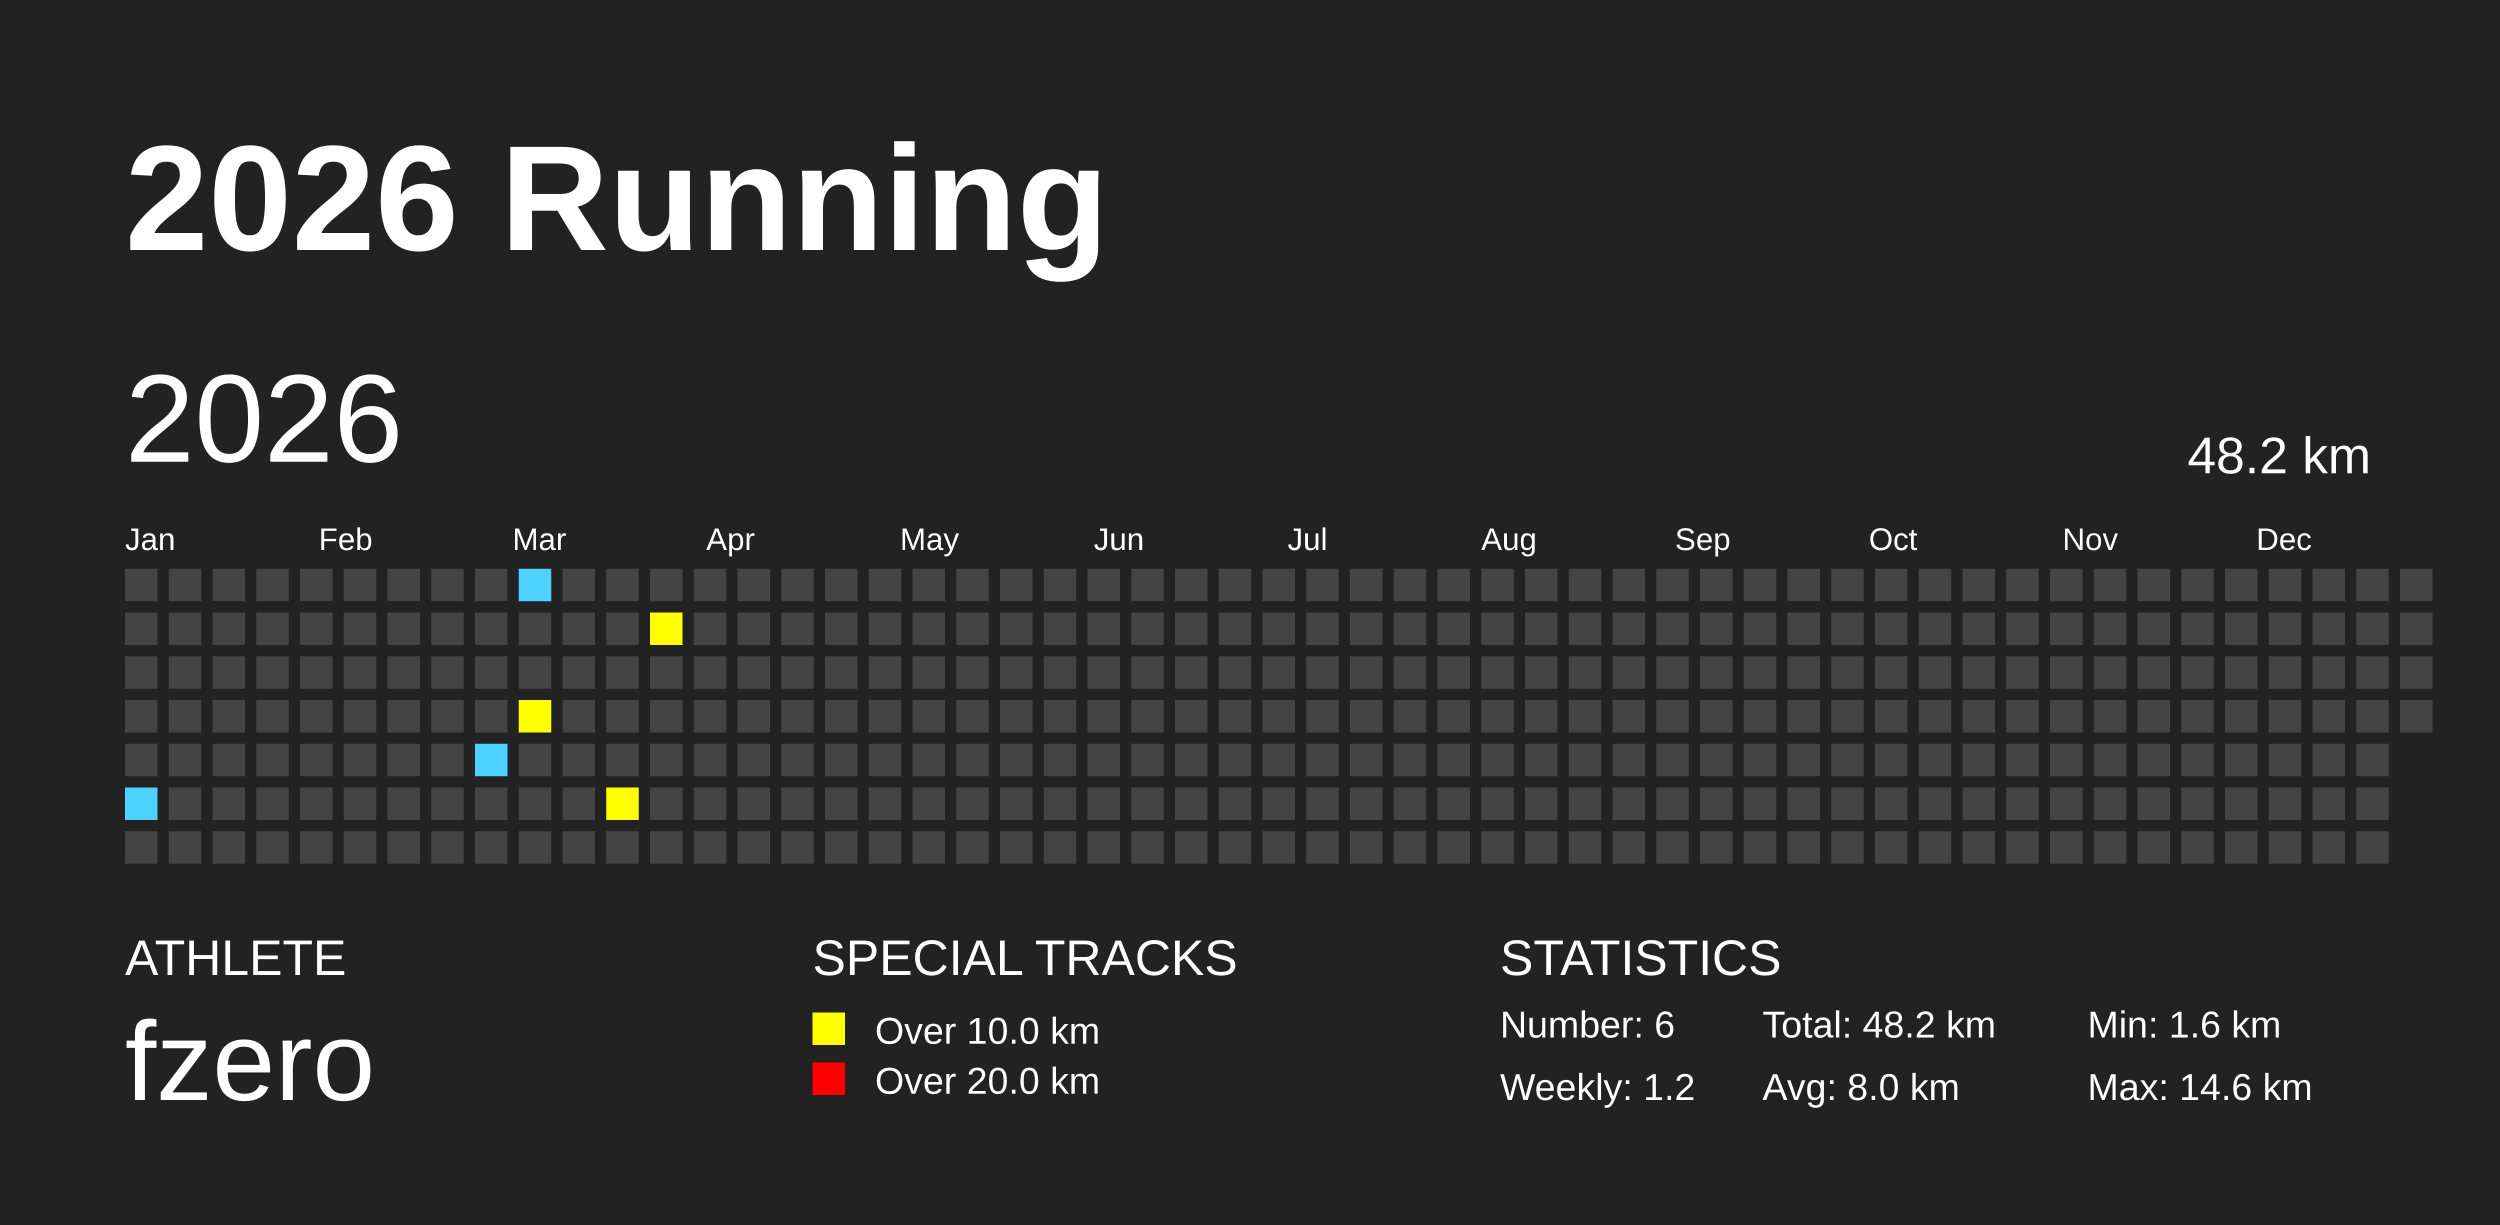
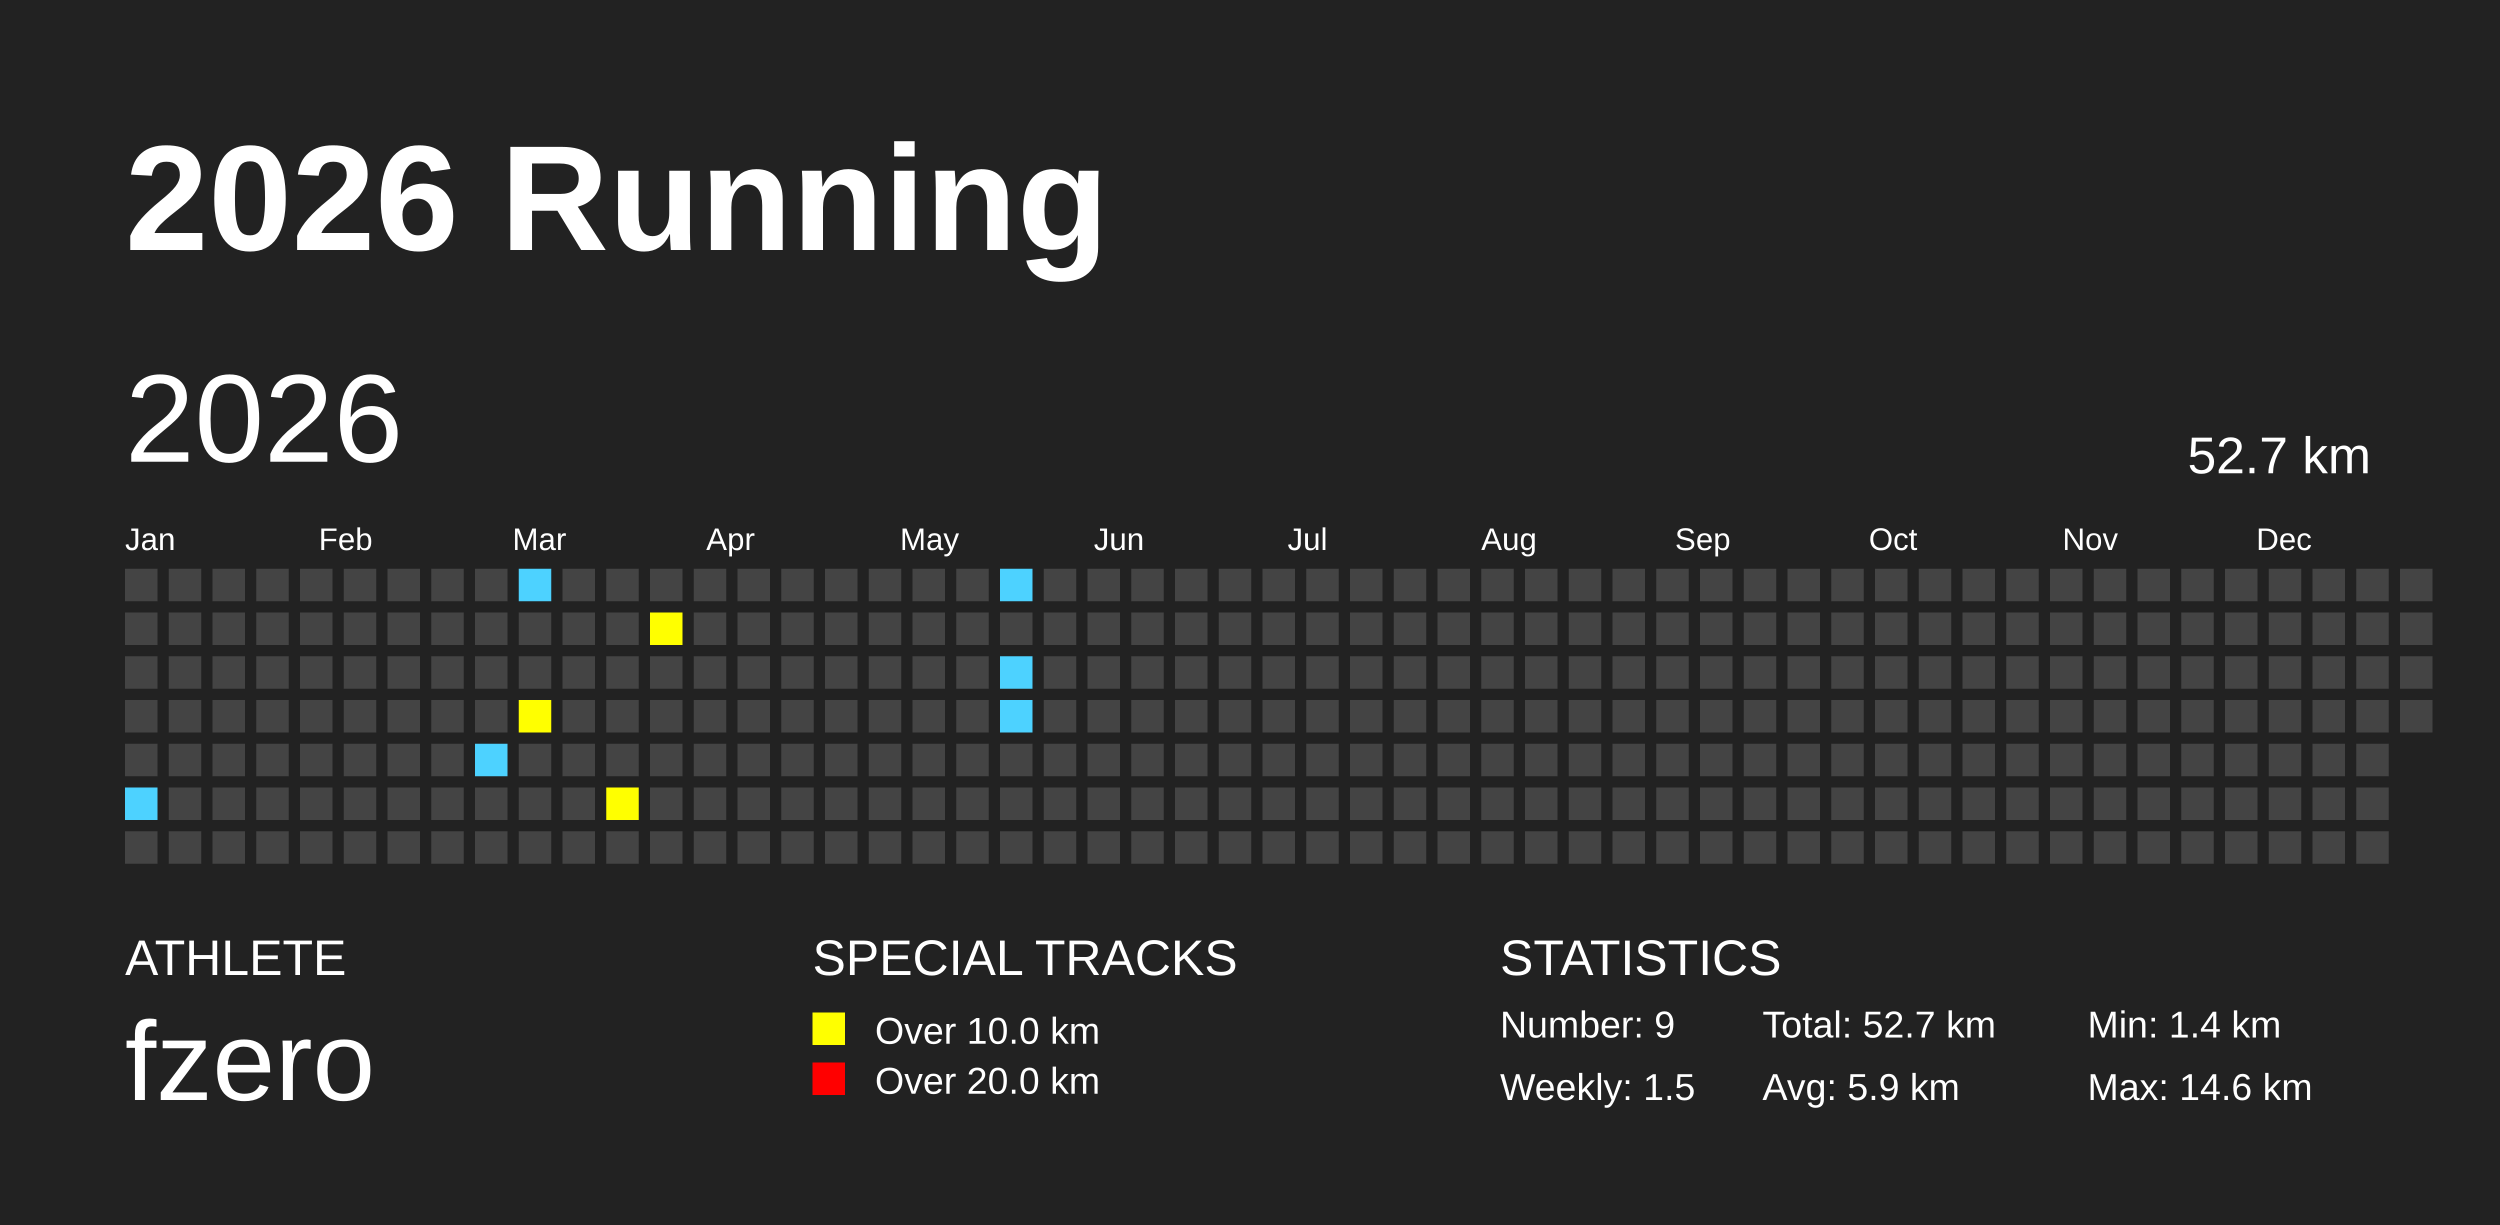
<svg xmlns="http://www.w3.org/2000/svg" baseProfile="full" height="98mm" version="1.1" viewBox="0,0,200,98" width="200mm">
  <defs />
  <rect fill="#222222" height="98" width="200" x="0" y="0" />
  <text fill="#FFFFFF" style="font-size:12px; font-family:Arial; font-weight:bold;" x="10" y="20">2026 Running</text>
  <text fill="#FFFFFF" style="font-size:4px; font-family:Arial" x="10" y="78">ATHLETE</text>
  <text fill="#FFFFFF" style="font-size:9px; font-family:Arial" x="10" y="88">fzero</text>
  <text fill="#FFFFFF" style="font-size:4px; font-family:Arial" x="65" y="78">SPECIAL TRACKS</text>
  <rect fill="yellow" height="2.6" width="2.6" x="65" y="81" />
  <text fill="#FFFFFF" style="font-size:3px; font-family:Arial" x="70" y="83.5">Over 10.0 km</text>
  <rect fill="red" height="2.6" width="2.6" x="65" y="85" />
  <text fill="#FFFFFF" style="font-size:3px; font-family:Arial" x="70" y="87.5">Over 20.0 km</text>
  <text fill="#FFFFFF" style="font-size:4px; font-family:Arial" x="120" y="78">STATISTICS</text>
-   <text fill="#FFFFFF" style="font-size:3px; font-family:Arial" x="120" y="83">Number: 6</text>
-   <text fill="#FFFFFF" style="font-size:3px; font-family:Arial" x="120" y="88">Weekly: 1.2</text>
-   <text fill="#FFFFFF" style="font-size:3px; font-family:Arial" x="141" y="83">Total: 48.2 km</text>
-   <text fill="#FFFFFF" style="font-size:3px; font-family:Arial" x="141" y="88">Avg: 8.0 km</text>
-   <text fill="#FFFFFF" style="font-size:3px; font-family:Arial" x="167" y="83">Min: 1.6 km</text>
+   <text fill="#FFFFFF" style="font-size:3px; font-family:Arial" x="120" y="83">Number: 9</text>
+   <text fill="#FFFFFF" style="font-size:3px; font-family:Arial" x="120" y="88">Weekly: 1.5</text>
+   <text fill="#FFFFFF" style="font-size:3px; font-family:Arial" x="141" y="83">Total: 52.7 km</text>
+   <text fill="#FFFFFF" style="font-size:3px; font-family:Arial" x="141" y="88">Avg: 5.9 km</text>
+   <text fill="#FFFFFF" style="font-size:3px; font-family:Arial" x="167" y="83">Min: 1.4 km</text>
  <text fill="#FFFFFF" style="font-size:3px; font-family:Arial" x="167" y="88">Max: 14.6 km</text>
  <text dominant-baseline="hanging" fill="#FFFFFF" style="font-size:10.0px; font-family:Arial;" x="10" y="30">2026</text>
-   <text dominant-baseline="hanging" fill="#FFFFFF" style="font-size:4.125px; font-family:Arial;" x="175" y="35">48.2 km</text>
+   <text dominant-baseline="hanging" fill="#FFFFFF" style="font-size:4.125px; font-family:Arial;" x="175" y="35">52.7 km</text>
  <text fill="#FFFFFF" style="font-size:2.5px; font-family:Arial" x="10.0" y="44">Jan</text>
  <text fill="#FFFFFF" style="font-size:2.5px; font-family:Arial" x="25.5" y="44">Feb</text>
  <text fill="#FFFFFF" style="font-size:2.5px; font-family:Arial" x="41.0" y="44">Mar</text>
  <text fill="#FFFFFF" style="font-size:2.5px; font-family:Arial" x="56.5" y="44">Apr</text>
  <text fill="#FFFFFF" style="font-size:2.5px; font-family:Arial" x="72.0" y="44">May</text>
  <text fill="#FFFFFF" style="font-size:2.5px; font-family:Arial" x="87.5" y="44">Jun</text>
  <text fill="#FFFFFF" style="font-size:2.5px; font-family:Arial" x="103.0" y="44">Jul</text>
  <text fill="#FFFFFF" style="font-size:2.5px; font-family:Arial" x="118.5" y="44">Aug</text>
  <text fill="#FFFFFF" style="font-size:2.5px; font-family:Arial" x="134.0" y="44">Sep</text>
  <text fill="#FFFFFF" style="font-size:2.5px; font-family:Arial" x="149.5" y="44">Oct</text>
  <text fill="#FFFFFF" style="font-size:2.5px; font-family:Arial" x="165.0" y="44">Nov</text>
  <text fill="#FFFFFF" style="font-size:2.5px; font-family:Arial" x="180.5" y="44">Dec</text>
  <rect fill="#444444" height="2.6" width="2.6" x="10.0" y="45.5" />
  <rect fill="#444444" height="2.6" width="2.6" x="10.0" y="49.0" />
  <rect fill="#444444" height="2.6" width="2.6" x="10.0" y="52.5" />
  <rect fill="#444444" height="2.6" width="2.6" x="10.0" y="56.0" />
  <rect fill="#444444" height="2.6" width="2.6" x="10.0" y="59.5" />
  <rect fill="#4DD2FF" height="2.6" width="2.6" x="10.0" y="63.0" />
  <rect fill="#444444" height="2.6" width="2.6" x="10.0" y="66.5" />
  <rect fill="#444444" height="2.6" width="2.6" x="13.5" y="45.5" />
  <rect fill="#444444" height="2.6" width="2.6" x="13.5" y="49.0" />
  <rect fill="#444444" height="2.6" width="2.6" x="13.5" y="52.5" />
  <rect fill="#444444" height="2.6" width="2.6" x="13.5" y="56.0" />
  <rect fill="#444444" height="2.6" width="2.6" x="13.5" y="59.5" />
  <rect fill="#444444" height="2.6" width="2.6" x="13.5" y="63.0" />
  <rect fill="#444444" height="2.6" width="2.6" x="13.5" y="66.5" />
  <rect fill="#444444" height="2.6" width="2.6" x="17.0" y="45.5" />
  <rect fill="#444444" height="2.6" width="2.6" x="17.0" y="49.0" />
  <rect fill="#444444" height="2.6" width="2.6" x="17.0" y="52.5" />
  <rect fill="#444444" height="2.6" width="2.6" x="17.0" y="56.0" />
  <rect fill="#444444" height="2.6" width="2.6" x="17.0" y="59.5" />
  <rect fill="#444444" height="2.6" width="2.6" x="17.0" y="63.0" />
  <rect fill="#444444" height="2.6" width="2.6" x="17.0" y="66.5" />
  <rect fill="#444444" height="2.6" width="2.6" x="20.5" y="45.5" />
  <rect fill="#444444" height="2.6" width="2.6" x="20.5" y="49.0" />
  <rect fill="#444444" height="2.6" width="2.6" x="20.5" y="52.5" />
  <rect fill="#444444" height="2.6" width="2.6" x="20.5" y="56.0" />
  <rect fill="#444444" height="2.6" width="2.6" x="20.5" y="59.5" />
  <rect fill="#444444" height="2.6" width="2.6" x="20.5" y="63.0" />
  <rect fill="#444444" height="2.6" width="2.6" x="20.5" y="66.5" />
  <rect fill="#444444" height="2.6" width="2.6" x="24.0" y="45.5" />
  <rect fill="#444444" height="2.6" width="2.6" x="24.0" y="49.0" />
  <rect fill="#444444" height="2.6" width="2.6" x="24.0" y="52.5" />
  <rect fill="#444444" height="2.6" width="2.6" x="24.0" y="56.0" />
  <rect fill="#444444" height="2.6" width="2.6" x="24.0" y="59.5" />
  <rect fill="#444444" height="2.6" width="2.6" x="24.0" y="63.0" />
  <rect fill="#444444" height="2.6" width="2.6" x="24.0" y="66.5" />
  <rect fill="#444444" height="2.6" width="2.6" x="27.5" y="45.5" />
  <rect fill="#444444" height="2.6" width="2.6" x="27.5" y="49.0" />
  <rect fill="#444444" height="2.6" width="2.6" x="27.5" y="52.5" />
  <rect fill="#444444" height="2.6" width="2.6" x="27.5" y="56.0" />
  <rect fill="#444444" height="2.6" width="2.6" x="27.5" y="59.5" />
  <rect fill="#444444" height="2.6" width="2.6" x="27.5" y="63.0" />
  <rect fill="#444444" height="2.6" width="2.6" x="27.5" y="66.5" />
  <rect fill="#444444" height="2.6" width="2.6" x="31.0" y="45.5" />
  <rect fill="#444444" height="2.6" width="2.6" x="31.0" y="49.0" />
  <rect fill="#444444" height="2.6" width="2.6" x="31.0" y="52.5" />
  <rect fill="#444444" height="2.6" width="2.6" x="31.0" y="56.0" />
  <rect fill="#444444" height="2.6" width="2.6" x="31.0" y="59.5" />
  <rect fill="#444444" height="2.6" width="2.6" x="31.0" y="63.0" />
  <rect fill="#444444" height="2.6" width="2.6" x="31.0" y="66.5" />
  <rect fill="#444444" height="2.6" width="2.6" x="34.5" y="45.5" />
  <rect fill="#444444" height="2.6" width="2.6" x="34.5" y="49.0" />
  <rect fill="#444444" height="2.6" width="2.6" x="34.5" y="52.5" />
  <rect fill="#444444" height="2.6" width="2.6" x="34.5" y="56.0" />
  <rect fill="#444444" height="2.6" width="2.6" x="34.5" y="59.5" />
  <rect fill="#444444" height="2.6" width="2.6" x="34.5" y="63.0" />
  <rect fill="#444444" height="2.6" width="2.6" x="34.5" y="66.5" />
  <rect fill="#444444" height="2.6" width="2.6" x="38.0" y="45.5" />
  <rect fill="#444444" height="2.6" width="2.6" x="38.0" y="49.0" />
  <rect fill="#444444" height="2.6" width="2.6" x="38.0" y="52.5" />
  <rect fill="#444444" height="2.6" width="2.6" x="38.0" y="56.0" />
  <rect fill="#4DD2FF" height="2.6" width="2.6" x="38.0" y="59.5" />
  <rect fill="#444444" height="2.6" width="2.6" x="38.0" y="63.0" />
  <rect fill="#444444" height="2.6" width="2.6" x="38.0" y="66.5" />
  <rect fill="#4DD2FF" height="2.6" width="2.6" x="41.5" y="45.5" />
  <rect fill="#444444" height="2.6" width="2.6" x="41.5" y="49.0" />
  <rect fill="#444444" height="2.6" width="2.6" x="41.5" y="52.5" />
  <rect fill="yellow" height="2.6" width="2.6" x="41.5" y="56.0" />
  <rect fill="#444444" height="2.6" width="2.6" x="41.5" y="59.5" />
  <rect fill="#444444" height="2.6" width="2.6" x="41.5" y="63.0" />
  <rect fill="#444444" height="2.6" width="2.6" x="41.5" y="66.5" />
  <rect fill="#444444" height="2.6" width="2.6" x="45.0" y="45.5" />
  <rect fill="#444444" height="2.6" width="2.6" x="45.0" y="49.0" />
  <rect fill="#444444" height="2.6" width="2.6" x="45.0" y="52.5" />
  <rect fill="#444444" height="2.6" width="2.6" x="45.0" y="56.0" />
  <rect fill="#444444" height="2.6" width="2.6" x="45.0" y="59.5" />
  <rect fill="#444444" height="2.6" width="2.6" x="45.0" y="63.0" />
  <rect fill="#444444" height="2.6" width="2.6" x="45.0" y="66.5" />
  <rect fill="#444444" height="2.6" width="2.6" x="48.5" y="45.5" />
  <rect fill="#444444" height="2.6" width="2.6" x="48.5" y="49.0" />
  <rect fill="#444444" height="2.6" width="2.6" x="48.5" y="52.5" />
  <rect fill="#444444" height="2.6" width="2.6" x="48.5" y="56.0" />
  <rect fill="#444444" height="2.6" width="2.6" x="48.5" y="59.5" />
  <rect fill="yellow" height="2.6" width="2.6" x="48.5" y="63.0" />
  <rect fill="#444444" height="2.6" width="2.6" x="48.5" y="66.5" />
  <rect fill="#444444" height="2.6" width="2.6" x="52.0" y="45.5" />
  <rect fill="yellow" height="2.6" width="2.6" x="52.0" y="49.0" />
  <rect fill="#444444" height="2.6" width="2.6" x="52.0" y="52.5" />
  <rect fill="#444444" height="2.6" width="2.6" x="52.0" y="56.0" />
  <rect fill="#444444" height="2.6" width="2.6" x="52.0" y="59.5" />
  <rect fill="#444444" height="2.6" width="2.6" x="52.0" y="63.0" />
  <rect fill="#444444" height="2.6" width="2.6" x="52.0" y="66.5" />
  <rect fill="#444444" height="2.6" width="2.6" x="55.5" y="45.5" />
  <rect fill="#444444" height="2.6" width="2.6" x="55.5" y="49.0" />
  <rect fill="#444444" height="2.6" width="2.6" x="55.5" y="52.5" />
  <rect fill="#444444" height="2.6" width="2.6" x="55.5" y="56.0" />
  <rect fill="#444444" height="2.6" width="2.6" x="55.5" y="59.5" />
  <rect fill="#444444" height="2.6" width="2.6" x="55.5" y="63.0" />
  <rect fill="#444444" height="2.6" width="2.6" x="55.5" y="66.5" />
  <rect fill="#444444" height="2.6" width="2.6" x="59.0" y="45.5" />
  <rect fill="#444444" height="2.6" width="2.6" x="59.0" y="49.0" />
  <rect fill="#444444" height="2.6" width="2.6" x="59.0" y="52.5" />
  <rect fill="#444444" height="2.6" width="2.6" x="59.0" y="56.0" />
  <rect fill="#444444" height="2.6" width="2.6" x="59.0" y="59.5" />
  <rect fill="#444444" height="2.6" width="2.6" x="59.0" y="63.0" />
  <rect fill="#444444" height="2.6" width="2.6" x="59.0" y="66.5" />
  <rect fill="#444444" height="2.6" width="2.6" x="62.5" y="45.5" />
  <rect fill="#444444" height="2.6" width="2.6" x="62.5" y="49.0" />
  <rect fill="#444444" height="2.6" width="2.6" x="62.5" y="52.5" />
  <rect fill="#444444" height="2.6" width="2.6" x="62.5" y="56.0" />
  <rect fill="#444444" height="2.6" width="2.6" x="62.5" y="59.5" />
  <rect fill="#444444" height="2.6" width="2.6" x="62.5" y="63.0" />
  <rect fill="#444444" height="2.6" width="2.6" x="62.5" y="66.5" />
  <rect fill="#444444" height="2.6" width="2.6" x="66.0" y="45.5" />
  <rect fill="#444444" height="2.6" width="2.6" x="66.0" y="49.0" />
  <rect fill="#444444" height="2.6" width="2.6" x="66.0" y="52.5" />
  <rect fill="#444444" height="2.6" width="2.6" x="66.0" y="56.0" />
  <rect fill="#444444" height="2.6" width="2.6" x="66.0" y="59.5" />
  <rect fill="#444444" height="2.6" width="2.6" x="66.0" y="63.0" />
  <rect fill="#444444" height="2.6" width="2.6" x="66.0" y="66.5" />
  <rect fill="#444444" height="2.6" width="2.6" x="69.5" y="45.5" />
  <rect fill="#444444" height="2.6" width="2.6" x="69.5" y="49.0" />
  <rect fill="#444444" height="2.6" width="2.6" x="69.5" y="52.5" />
  <rect fill="#444444" height="2.6" width="2.6" x="69.5" y="56.0" />
  <rect fill="#444444" height="2.6" width="2.6" x="69.5" y="59.5" />
  <rect fill="#444444" height="2.6" width="2.6" x="69.5" y="63.0" />
  <rect fill="#444444" height="2.6" width="2.6" x="69.5" y="66.5" />
  <rect fill="#444444" height="2.6" width="2.6" x="73.0" y="45.5" />
  <rect fill="#444444" height="2.6" width="2.6" x="73.0" y="49.0" />
  <rect fill="#444444" height="2.6" width="2.6" x="73.0" y="52.5" />
  <rect fill="#444444" height="2.6" width="2.6" x="73.0" y="56.0" />
  <rect fill="#444444" height="2.6" width="2.6" x="73.0" y="59.5" />
  <rect fill="#444444" height="2.6" width="2.6" x="73.0" y="63.0" />
  <rect fill="#444444" height="2.6" width="2.6" x="73.0" y="66.5" />
  <rect fill="#444444" height="2.6" width="2.6" x="76.5" y="45.5" />
  <rect fill="#444444" height="2.6" width="2.6" x="76.5" y="49.0" />
  <rect fill="#444444" height="2.6" width="2.6" x="76.5" y="52.5" />
  <rect fill="#444444" height="2.6" width="2.6" x="76.5" y="56.0" />
  <rect fill="#444444" height="2.6" width="2.6" x="76.5" y="59.5" />
  <rect fill="#444444" height="2.6" width="2.6" x="76.5" y="63.0" />
  <rect fill="#444444" height="2.6" width="2.6" x="76.5" y="66.5" />
-   <rect fill="#444444" height="2.6" width="2.6" x="80.0" y="45.5" />
+   <rect fill="#4DD2FF" height="2.6" width="2.6" x="80.0" y="45.5" />
  <rect fill="#444444" height="2.6" width="2.6" x="80.0" y="49.0" />
-   <rect fill="#444444" height="2.6" width="2.6" x="80.0" y="52.5" />
-   <rect fill="#444444" height="2.6" width="2.6" x="80.0" y="56.0" />
+   <rect fill="#4DD2FF" height="2.6" width="2.6" x="80.0" y="52.5" />
+   <rect fill="#4DD2FF" height="2.6" width="2.6" x="80.0" y="56.0" />
  <rect fill="#444444" height="2.6" width="2.6" x="80.0" y="59.5" />
  <rect fill="#444444" height="2.6" width="2.6" x="80.0" y="63.0" />
  <rect fill="#444444" height="2.6" width="2.6" x="80.0" y="66.5" />
  <rect fill="#444444" height="2.6" width="2.6" x="83.5" y="45.5" />
  <rect fill="#444444" height="2.6" width="2.6" x="83.5" y="49.0" />
  <rect fill="#444444" height="2.6" width="2.6" x="83.5" y="52.5" />
  <rect fill="#444444" height="2.6" width="2.6" x="83.5" y="56.0" />
  <rect fill="#444444" height="2.6" width="2.6" x="83.5" y="59.5" />
  <rect fill="#444444" height="2.6" width="2.6" x="83.5" y="63.0" />
  <rect fill="#444444" height="2.6" width="2.6" x="83.5" y="66.5" />
  <rect fill="#444444" height="2.6" width="2.6" x="87.0" y="45.5" />
  <rect fill="#444444" height="2.6" width="2.6" x="87.0" y="49.0" />
  <rect fill="#444444" height="2.6" width="2.6" x="87.0" y="52.5" />
  <rect fill="#444444" height="2.6" width="2.6" x="87.0" y="56.0" />
  <rect fill="#444444" height="2.6" width="2.6" x="87.0" y="59.5" />
  <rect fill="#444444" height="2.6" width="2.6" x="87.0" y="63.0" />
  <rect fill="#444444" height="2.6" width="2.6" x="87.0" y="66.5" />
  <rect fill="#444444" height="2.6" width="2.6" x="90.5" y="45.5" />
  <rect fill="#444444" height="2.6" width="2.6" x="90.5" y="49.0" />
  <rect fill="#444444" height="2.6" width="2.6" x="90.5" y="52.5" />
  <rect fill="#444444" height="2.6" width="2.6" x="90.5" y="56.0" />
  <rect fill="#444444" height="2.6" width="2.6" x="90.5" y="59.5" />
  <rect fill="#444444" height="2.6" width="2.6" x="90.5" y="63.0" />
  <rect fill="#444444" height="2.6" width="2.6" x="90.5" y="66.5" />
  <rect fill="#444444" height="2.6" width="2.6" x="94.0" y="45.5" />
  <rect fill="#444444" height="2.6" width="2.6" x="94.0" y="49.0" />
  <rect fill="#444444" height="2.6" width="2.6" x="94.0" y="52.5" />
  <rect fill="#444444" height="2.6" width="2.6" x="94.0" y="56.0" />
  <rect fill="#444444" height="2.6" width="2.6" x="94.0" y="59.5" />
  <rect fill="#444444" height="2.6" width="2.6" x="94.0" y="63.0" />
  <rect fill="#444444" height="2.6" width="2.6" x="94.0" y="66.5" />
  <rect fill="#444444" height="2.6" width="2.6" x="97.5" y="45.5" />
  <rect fill="#444444" height="2.6" width="2.6" x="97.5" y="49.0" />
  <rect fill="#444444" height="2.6" width="2.6" x="97.5" y="52.5" />
  <rect fill="#444444" height="2.6" width="2.6" x="97.5" y="56.0" />
  <rect fill="#444444" height="2.6" width="2.6" x="97.5" y="59.5" />
  <rect fill="#444444" height="2.6" width="2.6" x="97.5" y="63.0" />
  <rect fill="#444444" height="2.6" width="2.6" x="97.5" y="66.5" />
  <rect fill="#444444" height="2.6" width="2.6" x="101.0" y="45.5" />
  <rect fill="#444444" height="2.6" width="2.6" x="101.0" y="49.0" />
  <rect fill="#444444" height="2.6" width="2.6" x="101.0" y="52.5" />
  <rect fill="#444444" height="2.6" width="2.6" x="101.0" y="56.0" />
  <rect fill="#444444" height="2.6" width="2.6" x="101.0" y="59.5" />
  <rect fill="#444444" height="2.6" width="2.6" x="101.0" y="63.0" />
  <rect fill="#444444" height="2.6" width="2.6" x="101.0" y="66.5" />
  <rect fill="#444444" height="2.6" width="2.6" x="104.5" y="45.5" />
  <rect fill="#444444" height="2.6" width="2.6" x="104.5" y="49.0" />
  <rect fill="#444444" height="2.6" width="2.6" x="104.5" y="52.5" />
  <rect fill="#444444" height="2.6" width="2.6" x="104.5" y="56.0" />
  <rect fill="#444444" height="2.6" width="2.6" x="104.5" y="59.5" />
  <rect fill="#444444" height="2.6" width="2.6" x="104.5" y="63.0" />
  <rect fill="#444444" height="2.6" width="2.6" x="104.5" y="66.5" />
  <rect fill="#444444" height="2.6" width="2.6" x="108.0" y="45.5" />
  <rect fill="#444444" height="2.6" width="2.6" x="108.0" y="49.0" />
  <rect fill="#444444" height="2.6" width="2.6" x="108.0" y="52.5" />
  <rect fill="#444444" height="2.6" width="2.6" x="108.0" y="56.0" />
  <rect fill="#444444" height="2.6" width="2.6" x="108.0" y="59.5" />
  <rect fill="#444444" height="2.6" width="2.6" x="108.0" y="63.0" />
  <rect fill="#444444" height="2.6" width="2.6" x="108.0" y="66.5" />
  <rect fill="#444444" height="2.6" width="2.6" x="111.5" y="45.5" />
  <rect fill="#444444" height="2.6" width="2.6" x="111.5" y="49.0" />
  <rect fill="#444444" height="2.6" width="2.6" x="111.5" y="52.5" />
  <rect fill="#444444" height="2.6" width="2.6" x="111.5" y="56.0" />
  <rect fill="#444444" height="2.6" width="2.6" x="111.5" y="59.5" />
  <rect fill="#444444" height="2.6" width="2.6" x="111.5" y="63.0" />
  <rect fill="#444444" height="2.6" width="2.6" x="111.5" y="66.5" />
  <rect fill="#444444" height="2.6" width="2.6" x="115.0" y="45.5" />
  <rect fill="#444444" height="2.6" width="2.6" x="115.0" y="49.0" />
  <rect fill="#444444" height="2.6" width="2.6" x="115.0" y="52.5" />
  <rect fill="#444444" height="2.6" width="2.6" x="115.0" y="56.0" />
  <rect fill="#444444" height="2.6" width="2.6" x="115.0" y="59.5" />
  <rect fill="#444444" height="2.6" width="2.6" x="115.0" y="63.0" />
  <rect fill="#444444" height="2.6" width="2.6" x="115.0" y="66.5" />
  <rect fill="#444444" height="2.6" width="2.6" x="118.5" y="45.5" />
  <rect fill="#444444" height="2.6" width="2.6" x="118.5" y="49.0" />
  <rect fill="#444444" height="2.6" width="2.6" x="118.5" y="52.5" />
  <rect fill="#444444" height="2.6" width="2.6" x="118.5" y="56.0" />
  <rect fill="#444444" height="2.6" width="2.6" x="118.5" y="59.5" />
  <rect fill="#444444" height="2.6" width="2.6" x="118.5" y="63.0" />
  <rect fill="#444444" height="2.6" width="2.6" x="118.5" y="66.5" />
  <rect fill="#444444" height="2.6" width="2.6" x="122.0" y="45.5" />
  <rect fill="#444444" height="2.6" width="2.6" x="122.0" y="49.0" />
  <rect fill="#444444" height="2.6" width="2.6" x="122.0" y="52.5" />
  <rect fill="#444444" height="2.6" width="2.6" x="122.0" y="56.0" />
  <rect fill="#444444" height="2.6" width="2.6" x="122.0" y="59.5" />
  <rect fill="#444444" height="2.6" width="2.6" x="122.0" y="63.0" />
  <rect fill="#444444" height="2.6" width="2.6" x="122.0" y="66.5" />
  <rect fill="#444444" height="2.6" width="2.6" x="125.5" y="45.5" />
  <rect fill="#444444" height="2.6" width="2.6" x="125.5" y="49.0" />
  <rect fill="#444444" height="2.6" width="2.6" x="125.5" y="52.5" />
  <rect fill="#444444" height="2.6" width="2.6" x="125.5" y="56.0" />
  <rect fill="#444444" height="2.6" width="2.6" x="125.5" y="59.5" />
  <rect fill="#444444" height="2.6" width="2.6" x="125.5" y="63.0" />
  <rect fill="#444444" height="2.6" width="2.6" x="125.5" y="66.5" />
  <rect fill="#444444" height="2.6" width="2.6" x="129.0" y="45.5" />
  <rect fill="#444444" height="2.6" width="2.6" x="129.0" y="49.0" />
  <rect fill="#444444" height="2.6" width="2.6" x="129.0" y="52.5" />
  <rect fill="#444444" height="2.6" width="2.6" x="129.0" y="56.0" />
  <rect fill="#444444" height="2.6" width="2.6" x="129.0" y="59.5" />
  <rect fill="#444444" height="2.6" width="2.6" x="129.0" y="63.0" />
  <rect fill="#444444" height="2.6" width="2.6" x="129.0" y="66.5" />
  <rect fill="#444444" height="2.6" width="2.6" x="132.5" y="45.5" />
  <rect fill="#444444" height="2.6" width="2.6" x="132.5" y="49.0" />
  <rect fill="#444444" height="2.6" width="2.6" x="132.5" y="52.5" />
  <rect fill="#444444" height="2.6" width="2.6" x="132.5" y="56.0" />
  <rect fill="#444444" height="2.6" width="2.6" x="132.5" y="59.5" />
  <rect fill="#444444" height="2.6" width="2.6" x="132.5" y="63.0" />
  <rect fill="#444444" height="2.6" width="2.6" x="132.5" y="66.5" />
  <rect fill="#444444" height="2.6" width="2.6" x="136.0" y="45.5" />
  <rect fill="#444444" height="2.6" width="2.6" x="136.0" y="49.0" />
  <rect fill="#444444" height="2.6" width="2.6" x="136.0" y="52.5" />
  <rect fill="#444444" height="2.6" width="2.6" x="136.0" y="56.0" />
  <rect fill="#444444" height="2.6" width="2.6" x="136.0" y="59.5" />
  <rect fill="#444444" height="2.6" width="2.6" x="136.0" y="63.0" />
  <rect fill="#444444" height="2.6" width="2.6" x="136.0" y="66.5" />
  <rect fill="#444444" height="2.6" width="2.6" x="139.5" y="45.5" />
  <rect fill="#444444" height="2.6" width="2.6" x="139.5" y="49.0" />
  <rect fill="#444444" height="2.6" width="2.6" x="139.5" y="52.5" />
  <rect fill="#444444" height="2.6" width="2.6" x="139.5" y="56.0" />
  <rect fill="#444444" height="2.6" width="2.6" x="139.5" y="59.5" />
  <rect fill="#444444" height="2.6" width="2.6" x="139.5" y="63.0" />
  <rect fill="#444444" height="2.6" width="2.6" x="139.5" y="66.5" />
  <rect fill="#444444" height="2.6" width="2.6" x="143.0" y="45.5" />
  <rect fill="#444444" height="2.6" width="2.6" x="143.0" y="49.0" />
  <rect fill="#444444" height="2.6" width="2.6" x="143.0" y="52.5" />
  <rect fill="#444444" height="2.6" width="2.6" x="143.0" y="56.0" />
  <rect fill="#444444" height="2.6" width="2.6" x="143.0" y="59.5" />
  <rect fill="#444444" height="2.6" width="2.6" x="143.0" y="63.0" />
  <rect fill="#444444" height="2.6" width="2.6" x="143.0" y="66.5" />
  <rect fill="#444444" height="2.6" width="2.6" x="146.5" y="45.5" />
  <rect fill="#444444" height="2.6" width="2.6" x="146.5" y="49.0" />
  <rect fill="#444444" height="2.6" width="2.6" x="146.5" y="52.5" />
  <rect fill="#444444" height="2.6" width="2.6" x="146.5" y="56.0" />
  <rect fill="#444444" height="2.6" width="2.6" x="146.5" y="59.5" />
  <rect fill="#444444" height="2.6" width="2.6" x="146.5" y="63.0" />
  <rect fill="#444444" height="2.6" width="2.6" x="146.5" y="66.5" />
  <rect fill="#444444" height="2.6" width="2.6" x="150.0" y="45.5" />
  <rect fill="#444444" height="2.6" width="2.6" x="150.0" y="49.0" />
  <rect fill="#444444" height="2.6" width="2.6" x="150.0" y="52.5" />
  <rect fill="#444444" height="2.6" width="2.6" x="150.0" y="56.0" />
  <rect fill="#444444" height="2.6" width="2.6" x="150.0" y="59.5" />
  <rect fill="#444444" height="2.6" width="2.6" x="150.0" y="63.0" />
  <rect fill="#444444" height="2.6" width="2.6" x="150.0" y="66.5" />
  <rect fill="#444444" height="2.6" width="2.6" x="153.5" y="45.5" />
  <rect fill="#444444" height="2.6" width="2.6" x="153.5" y="49.0" />
  <rect fill="#444444" height="2.6" width="2.6" x="153.5" y="52.5" />
  <rect fill="#444444" height="2.6" width="2.6" x="153.5" y="56.0" />
  <rect fill="#444444" height="2.6" width="2.6" x="153.5" y="59.5" />
  <rect fill="#444444" height="2.6" width="2.6" x="153.5" y="63.0" />
  <rect fill="#444444" height="2.6" width="2.6" x="153.5" y="66.5" />
  <rect fill="#444444" height="2.6" width="2.6" x="157.0" y="45.5" />
  <rect fill="#444444" height="2.6" width="2.6" x="157.0" y="49.0" />
  <rect fill="#444444" height="2.6" width="2.6" x="157.0" y="52.5" />
  <rect fill="#444444" height="2.6" width="2.6" x="157.0" y="56.0" />
  <rect fill="#444444" height="2.6" width="2.6" x="157.0" y="59.5" />
  <rect fill="#444444" height="2.6" width="2.6" x="157.0" y="63.0" />
  <rect fill="#444444" height="2.6" width="2.6" x="157.0" y="66.5" />
  <rect fill="#444444" height="2.6" width="2.6" x="160.5" y="45.5" />
  <rect fill="#444444" height="2.6" width="2.6" x="160.5" y="49.0" />
  <rect fill="#444444" height="2.6" width="2.6" x="160.5" y="52.5" />
  <rect fill="#444444" height="2.6" width="2.6" x="160.5" y="56.0" />
  <rect fill="#444444" height="2.6" width="2.6" x="160.5" y="59.5" />
  <rect fill="#444444" height="2.6" width="2.6" x="160.5" y="63.0" />
  <rect fill="#444444" height="2.6" width="2.6" x="160.5" y="66.5" />
  <rect fill="#444444" height="2.6" width="2.6" x="164.0" y="45.5" />
  <rect fill="#444444" height="2.6" width="2.6" x="164.0" y="49.0" />
  <rect fill="#444444" height="2.6" width="2.6" x="164.0" y="52.5" />
  <rect fill="#444444" height="2.6" width="2.6" x="164.0" y="56.0" />
  <rect fill="#444444" height="2.6" width="2.6" x="164.0" y="59.5" />
  <rect fill="#444444" height="2.6" width="2.6" x="164.0" y="63.0" />
  <rect fill="#444444" height="2.6" width="2.6" x="164.0" y="66.5" />
  <rect fill="#444444" height="2.6" width="2.6" x="167.5" y="45.5" />
  <rect fill="#444444" height="2.6" width="2.6" x="167.5" y="49.0" />
  <rect fill="#444444" height="2.6" width="2.6" x="167.5" y="52.5" />
  <rect fill="#444444" height="2.6" width="2.6" x="167.5" y="56.0" />
  <rect fill="#444444" height="2.6" width="2.6" x="167.5" y="59.5" />
  <rect fill="#444444" height="2.6" width="2.6" x="167.5" y="63.0" />
  <rect fill="#444444" height="2.6" width="2.6" x="167.5" y="66.5" />
  <rect fill="#444444" height="2.6" width="2.6" x="171.0" y="45.5" />
  <rect fill="#444444" height="2.6" width="2.6" x="171.0" y="49.0" />
  <rect fill="#444444" height="2.6" width="2.6" x="171.0" y="52.5" />
  <rect fill="#444444" height="2.6" width="2.6" x="171.0" y="56.0" />
  <rect fill="#444444" height="2.6" width="2.6" x="171.0" y="59.5" />
  <rect fill="#444444" height="2.6" width="2.6" x="171.0" y="63.0" />
  <rect fill="#444444" height="2.6" width="2.6" x="171.0" y="66.5" />
  <rect fill="#444444" height="2.6" width="2.6" x="174.5" y="45.5" />
  <rect fill="#444444" height="2.6" width="2.6" x="174.5" y="49.0" />
  <rect fill="#444444" height="2.6" width="2.6" x="174.5" y="52.5" />
  <rect fill="#444444" height="2.6" width="2.6" x="174.5" y="56.0" />
  <rect fill="#444444" height="2.6" width="2.6" x="174.5" y="59.5" />
  <rect fill="#444444" height="2.6" width="2.6" x="174.5" y="63.0" />
  <rect fill="#444444" height="2.6" width="2.6" x="174.5" y="66.5" />
  <rect fill="#444444" height="2.6" width="2.6" x="178.0" y="45.5" />
  <rect fill="#444444" height="2.6" width="2.6" x="178.0" y="49.0" />
  <rect fill="#444444" height="2.6" width="2.6" x="178.0" y="52.5" />
  <rect fill="#444444" height="2.6" width="2.6" x="178.0" y="56.0" />
  <rect fill="#444444" height="2.6" width="2.6" x="178.0" y="59.5" />
  <rect fill="#444444" height="2.6" width="2.6" x="178.0" y="63.0" />
  <rect fill="#444444" height="2.6" width="2.6" x="178.0" y="66.5" />
  <rect fill="#444444" height="2.6" width="2.6" x="181.5" y="45.5" />
  <rect fill="#444444" height="2.6" width="2.6" x="181.5" y="49.0" />
  <rect fill="#444444" height="2.6" width="2.6" x="181.5" y="52.5" />
  <rect fill="#444444" height="2.6" width="2.6" x="181.5" y="56.0" />
  <rect fill="#444444" height="2.6" width="2.6" x="181.5" y="59.5" />
  <rect fill="#444444" height="2.6" width="2.6" x="181.5" y="63.0" />
  <rect fill="#444444" height="2.6" width="2.6" x="181.5" y="66.5" />
  <rect fill="#444444" height="2.6" width="2.6" x="185.0" y="45.5" />
  <rect fill="#444444" height="2.6" width="2.6" x="185.0" y="49.0" />
  <rect fill="#444444" height="2.6" width="2.6" x="185.0" y="52.5" />
  <rect fill="#444444" height="2.6" width="2.6" x="185.0" y="56.0" />
  <rect fill="#444444" height="2.6" width="2.6" x="185.0" y="59.5" />
  <rect fill="#444444" height="2.6" width="2.6" x="185.0" y="63.0" />
  <rect fill="#444444" height="2.6" width="2.6" x="185.0" y="66.5" />
  <rect fill="#444444" height="2.6" width="2.6" x="188.5" y="45.5" />
  <rect fill="#444444" height="2.6" width="2.6" x="188.5" y="49.0" />
  <rect fill="#444444" height="2.6" width="2.6" x="188.5" y="52.5" />
  <rect fill="#444444" height="2.6" width="2.6" x="188.5" y="56.0" />
  <rect fill="#444444" height="2.6" width="2.6" x="188.5" y="59.5" />
  <rect fill="#444444" height="2.6" width="2.6" x="188.5" y="63.0" />
  <rect fill="#444444" height="2.6" width="2.6" x="188.5" y="66.5" />
  <rect fill="#444444" height="2.6" width="2.6" x="192.0" y="45.5" />
  <rect fill="#444444" height="2.6" width="2.6" x="192.0" y="49.0" />
  <rect fill="#444444" height="2.6" width="2.6" x="192.0" y="52.5" />
  <rect fill="#444444" height="2.6" width="2.6" x="192.0" y="56.0" />
</svg>
